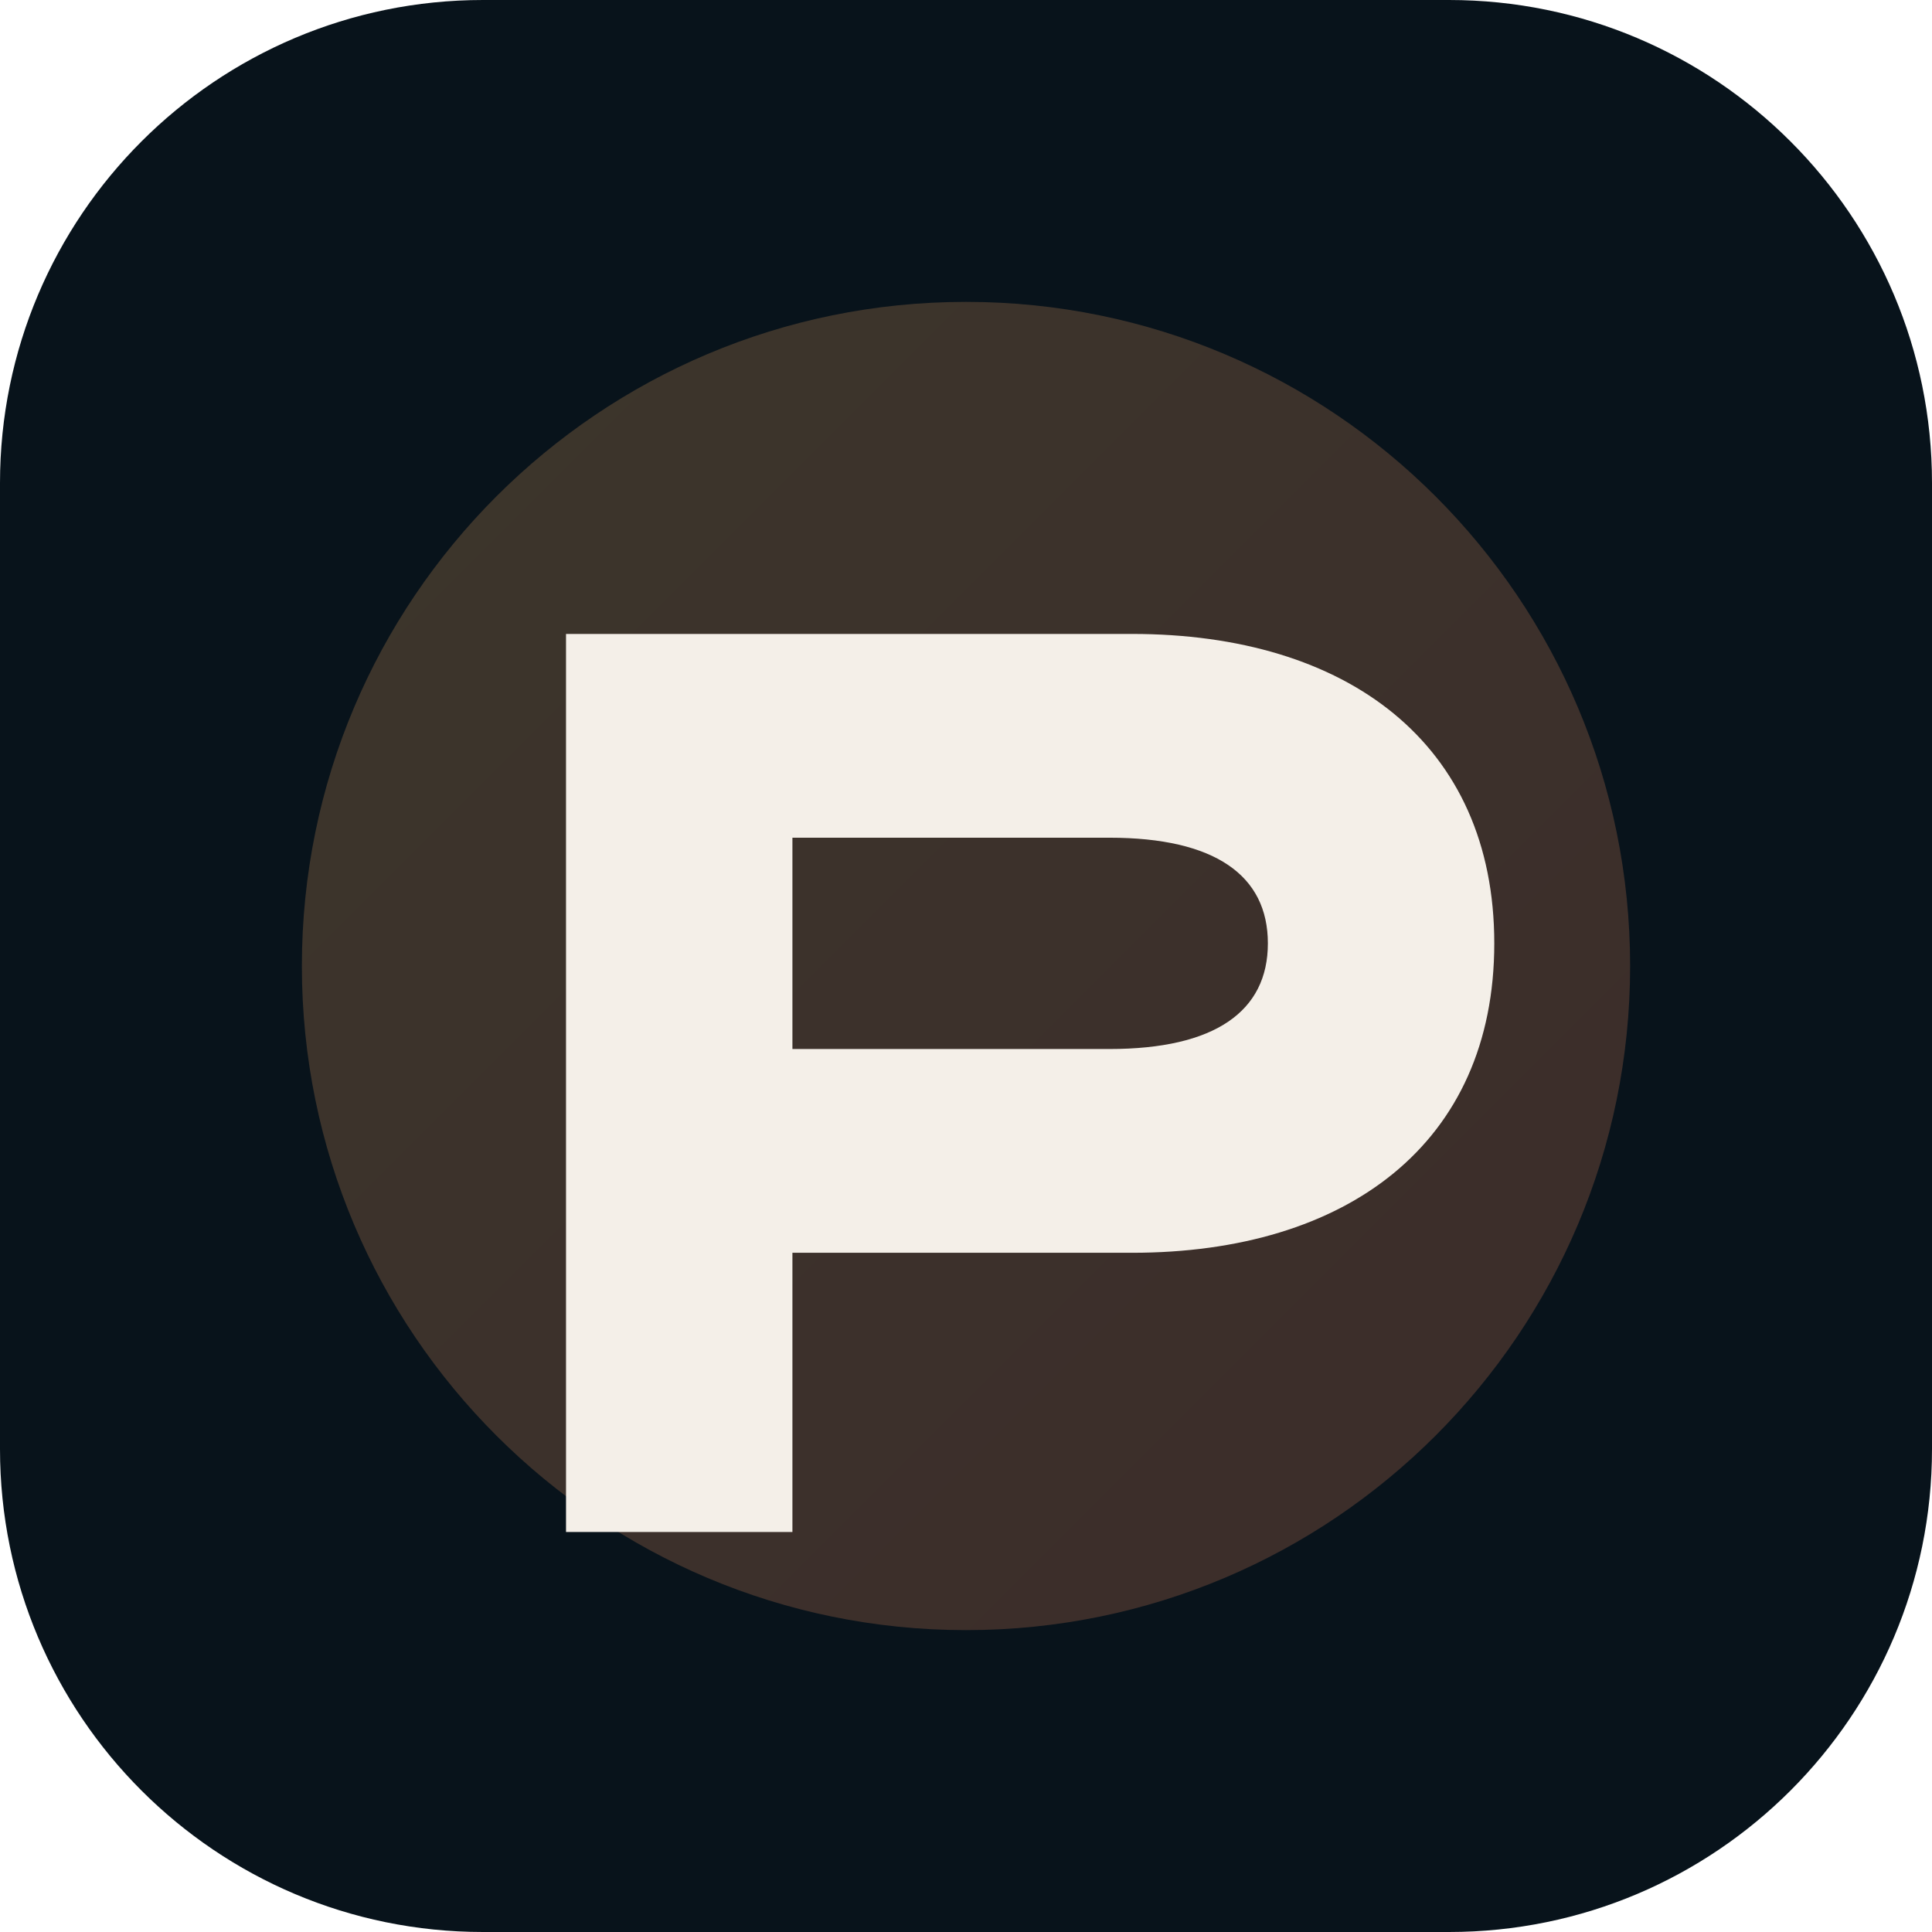
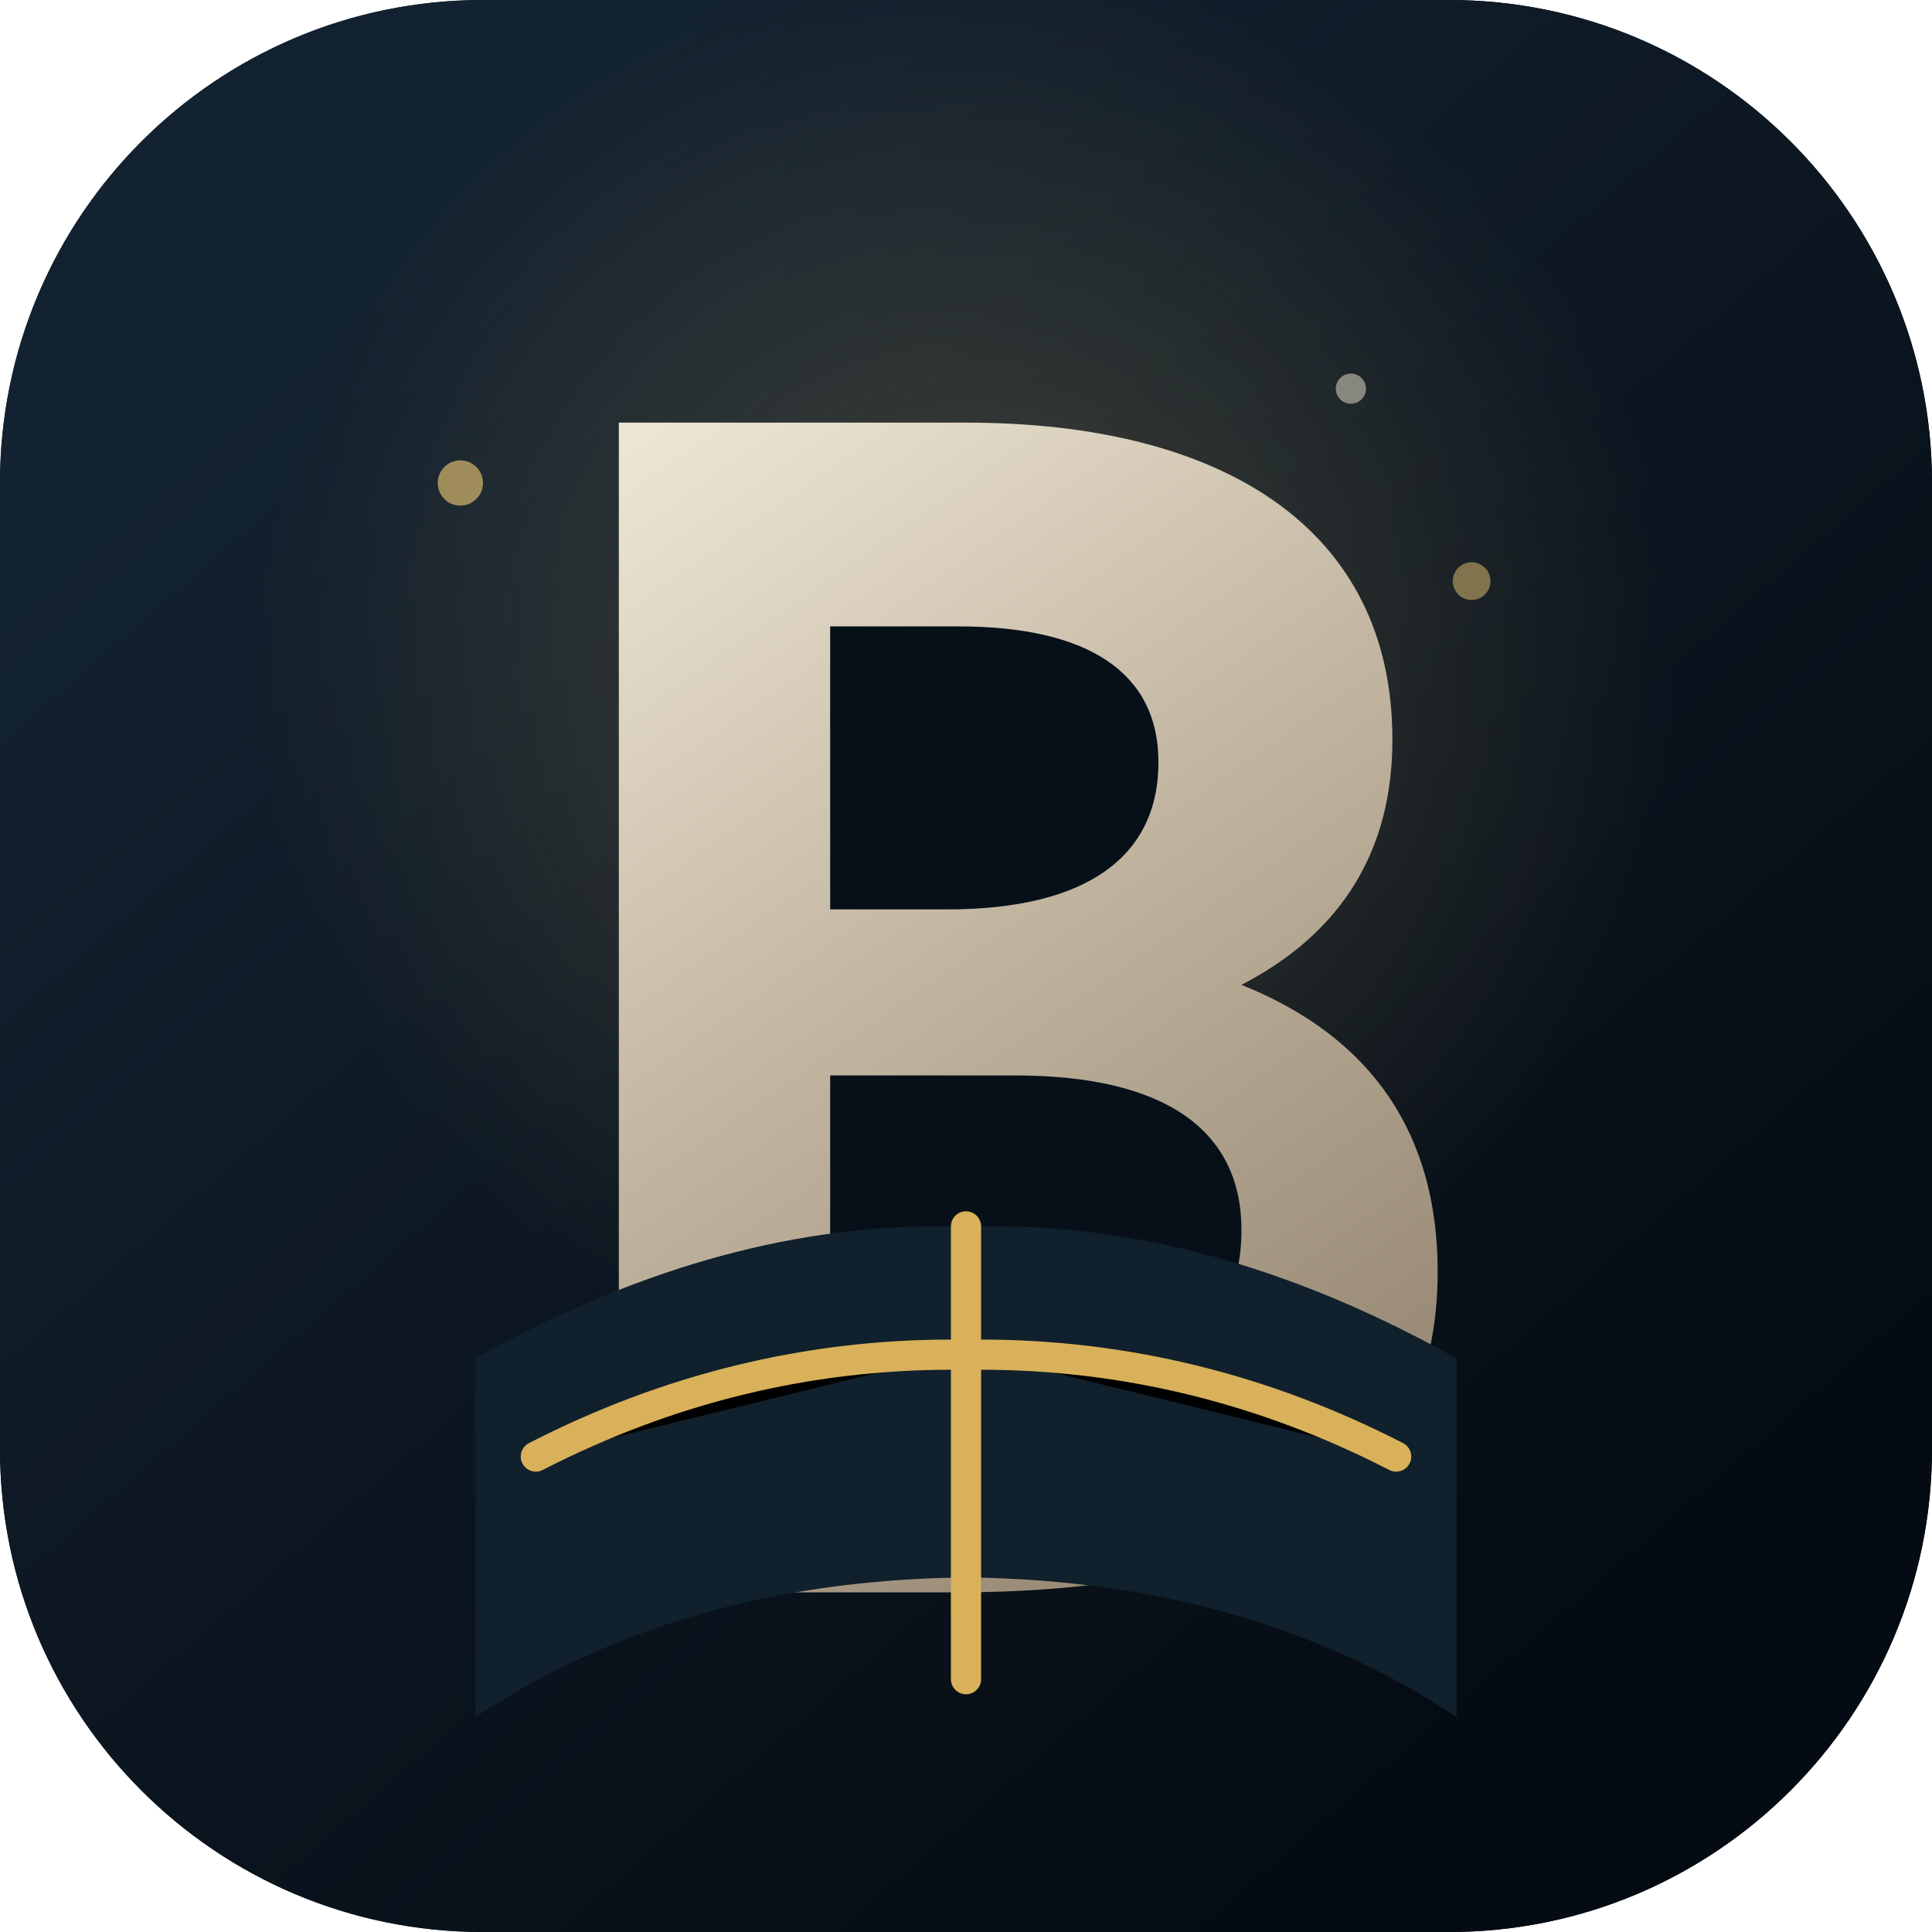
<svg xmlns="http://www.w3.org/2000/svg" viewBox="0 0 512 512">
  <defs>
-     <linearGradient id="bg" x1="0%" y1="0%" x2="100%" y2="100%">
-       <stop offset="0%" stop-color="#f7b267" />
-       <stop offset="100%" stop-color="#f4845f" />
+     <linearGradient id="bg" x1="96" x2="416" y1="72" y2="440" gradientUnits="userSpaceOnUse">
+       <stop offset="0" stop-color="#132230" />
+       <stop offset="1" stop-color="#050b12" />
    </linearGradient>
+     <linearGradient id="metal" x1="164" x2="381" y1="112" y2="422" gradientUnits="userSpaceOnUse">
+       <stop offset="0" stop-color="#efe7d6" />
+       <stop offset="0.45" stop-color="#c0b49f" />
+       <stop offset="1" stop-color="#8b7c67" />
+     </linearGradient>
+     <linearGradient id="accent" x1="186" x2="326" y1="118" y2="178" gradientUnits="userSpaceOnUse">
+       <stop offset="0" stop-color="#d8b15a" />
+       <stop offset="1" stop-color="#8f6a27" />
+     </linearGradient>
+     <radialGradient id="glow" cx="0" cy="0" r="1" gradientTransform="translate(256 178) rotate(90) scale(190)" gradientUnits="userSpaceOnUse">
+       <stop offset="0" stop-color="#d7b66d" stop-opacity="0.26" />
+       <stop offset="1" stop-color="#d7b66d" stop-opacity="0" />
+     </radialGradient>
  </defs>
-   <rect width="512" height="512" rx="128" fill="#08131b" />
-   <circle cx="256" cy="256" r="176" fill="url(#bg)" opacity="0.22" />
-   <path d="M150 168h150c57 0 96 29 96 82 0 53-39 82-96 82H210v74h-60V168Zm60 54v56h84c28 0 42-10 42-28 0-18-14-28-42-28h-84Z" fill="#f4efe8" />
+   <rect width="512" height="512" rx="128" fill="#04080d" />
+   <rect width="512" height="512" rx="128" fill="url(#bg)" />
+   <circle cx="256" cy="178" r="190" fill="url(#glow)" />
+   <path d="M256 118 326 154 310 178 256 150 202 178 186 154Z" fill="url(#accent)" />
+   <circle cx="122" cy="128" r="6" fill="#d7b66d" opacity="0.7" />
+   <circle cx="390" cy="154" r="5" fill="#d7b66d" opacity="0.55" />
+   <circle cx="358" cy="103" r="4" fill="#efe7d6" opacity="0.5" />
+   <path d="M164 112h92c68 0 113 28 113 84 0 29-13 51-40 65 35 14 52 40 52 76 0 57-43 85-128 85H164V112Z" fill="url(#metal)" />
+   <path d="M220 166h34c34 0 53 12 53 36 0 25-19 39-56 39h-31v-75Z" fill="#071018" />
+   <path d="M220 285h49c39 0 60 14 60 41 0 29-22 44-66 44h-43v-85Z" fill="#071018" />
+   <path d="M126 360c41-23 82-35 122-35 4 0 8 0 12 1v92c-52 0-96 12-134 37v-95Z" fill="#10202c" />
+   <path d="M386 360c-41-23-82-35-122-35-4 0-8 0-12 1v92c52 0 96 12 134 37v-95Z" fill="#10202c" />
+   <path d="M256 325v120" stroke="#d8b15a" stroke-linecap="round" stroke-width="8" />
+   <path d="M142 386c35-18 72-27 110-27" stroke="#d8b15a" stroke-linecap="round" stroke-width="8" />
+   <path d="M370 386c-35-18-72-27-110-27" stroke="#d8b15a" stroke-linecap="round" stroke-width="8" />
</svg>
